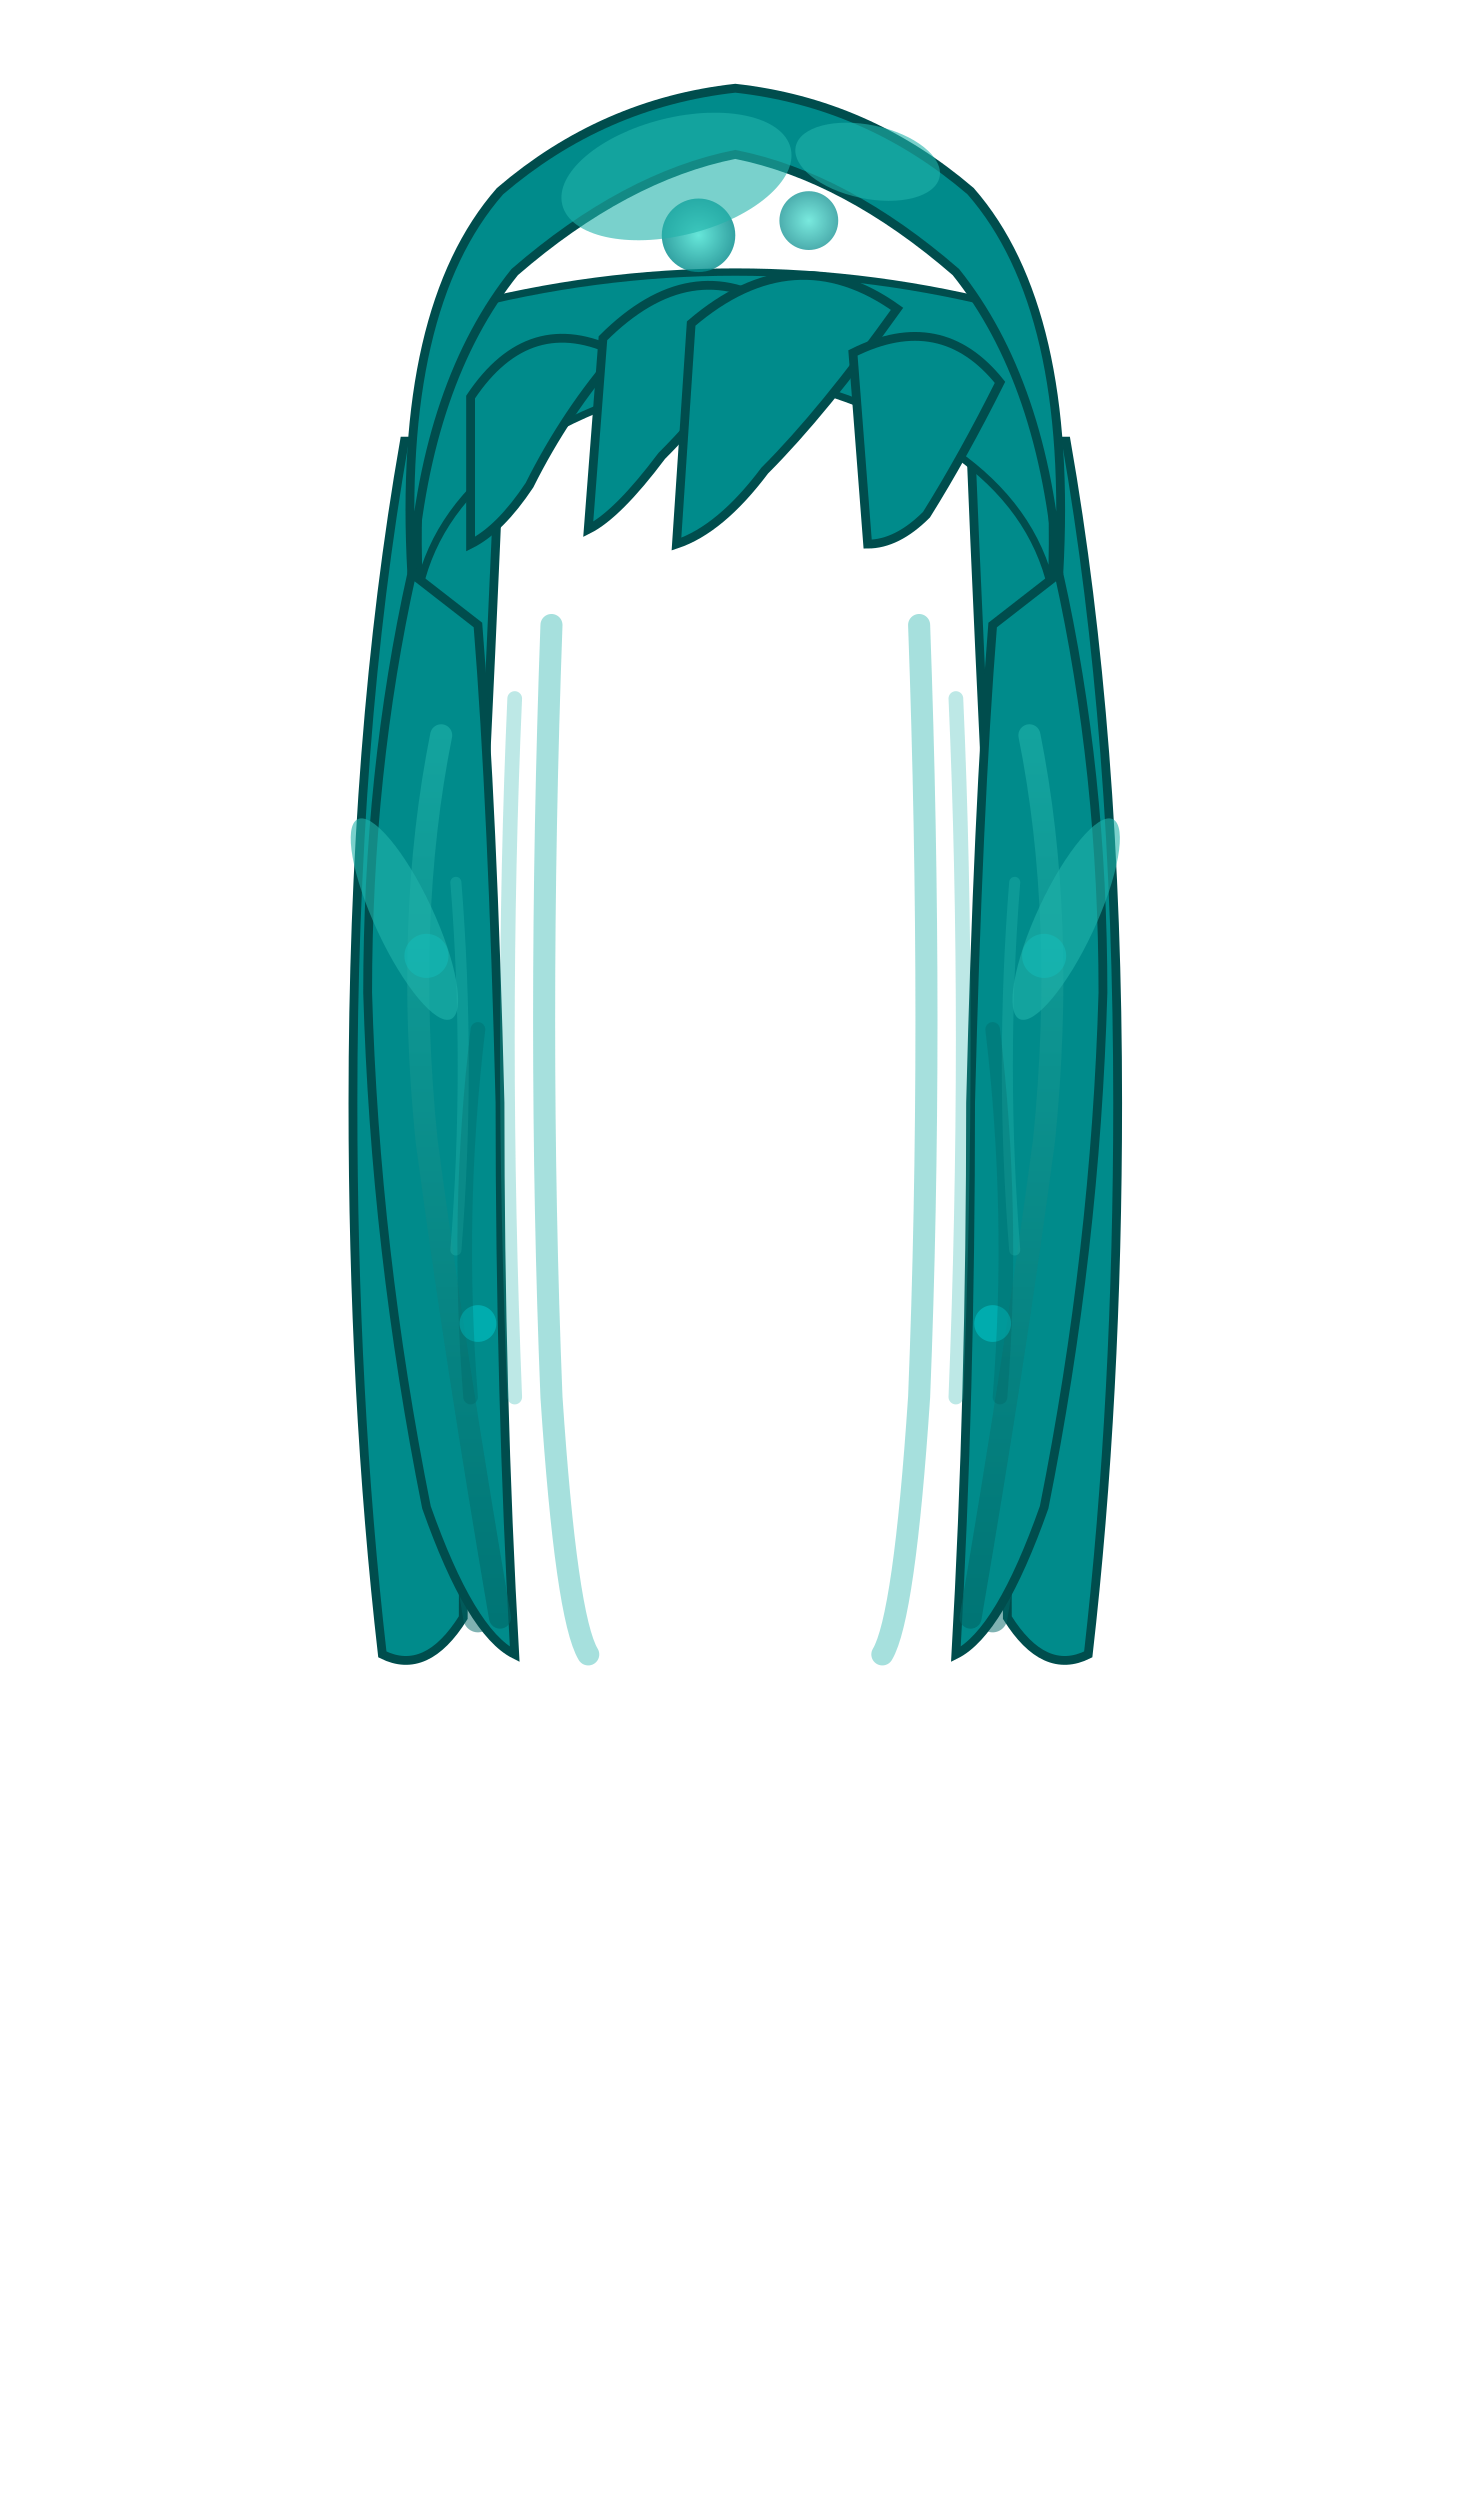
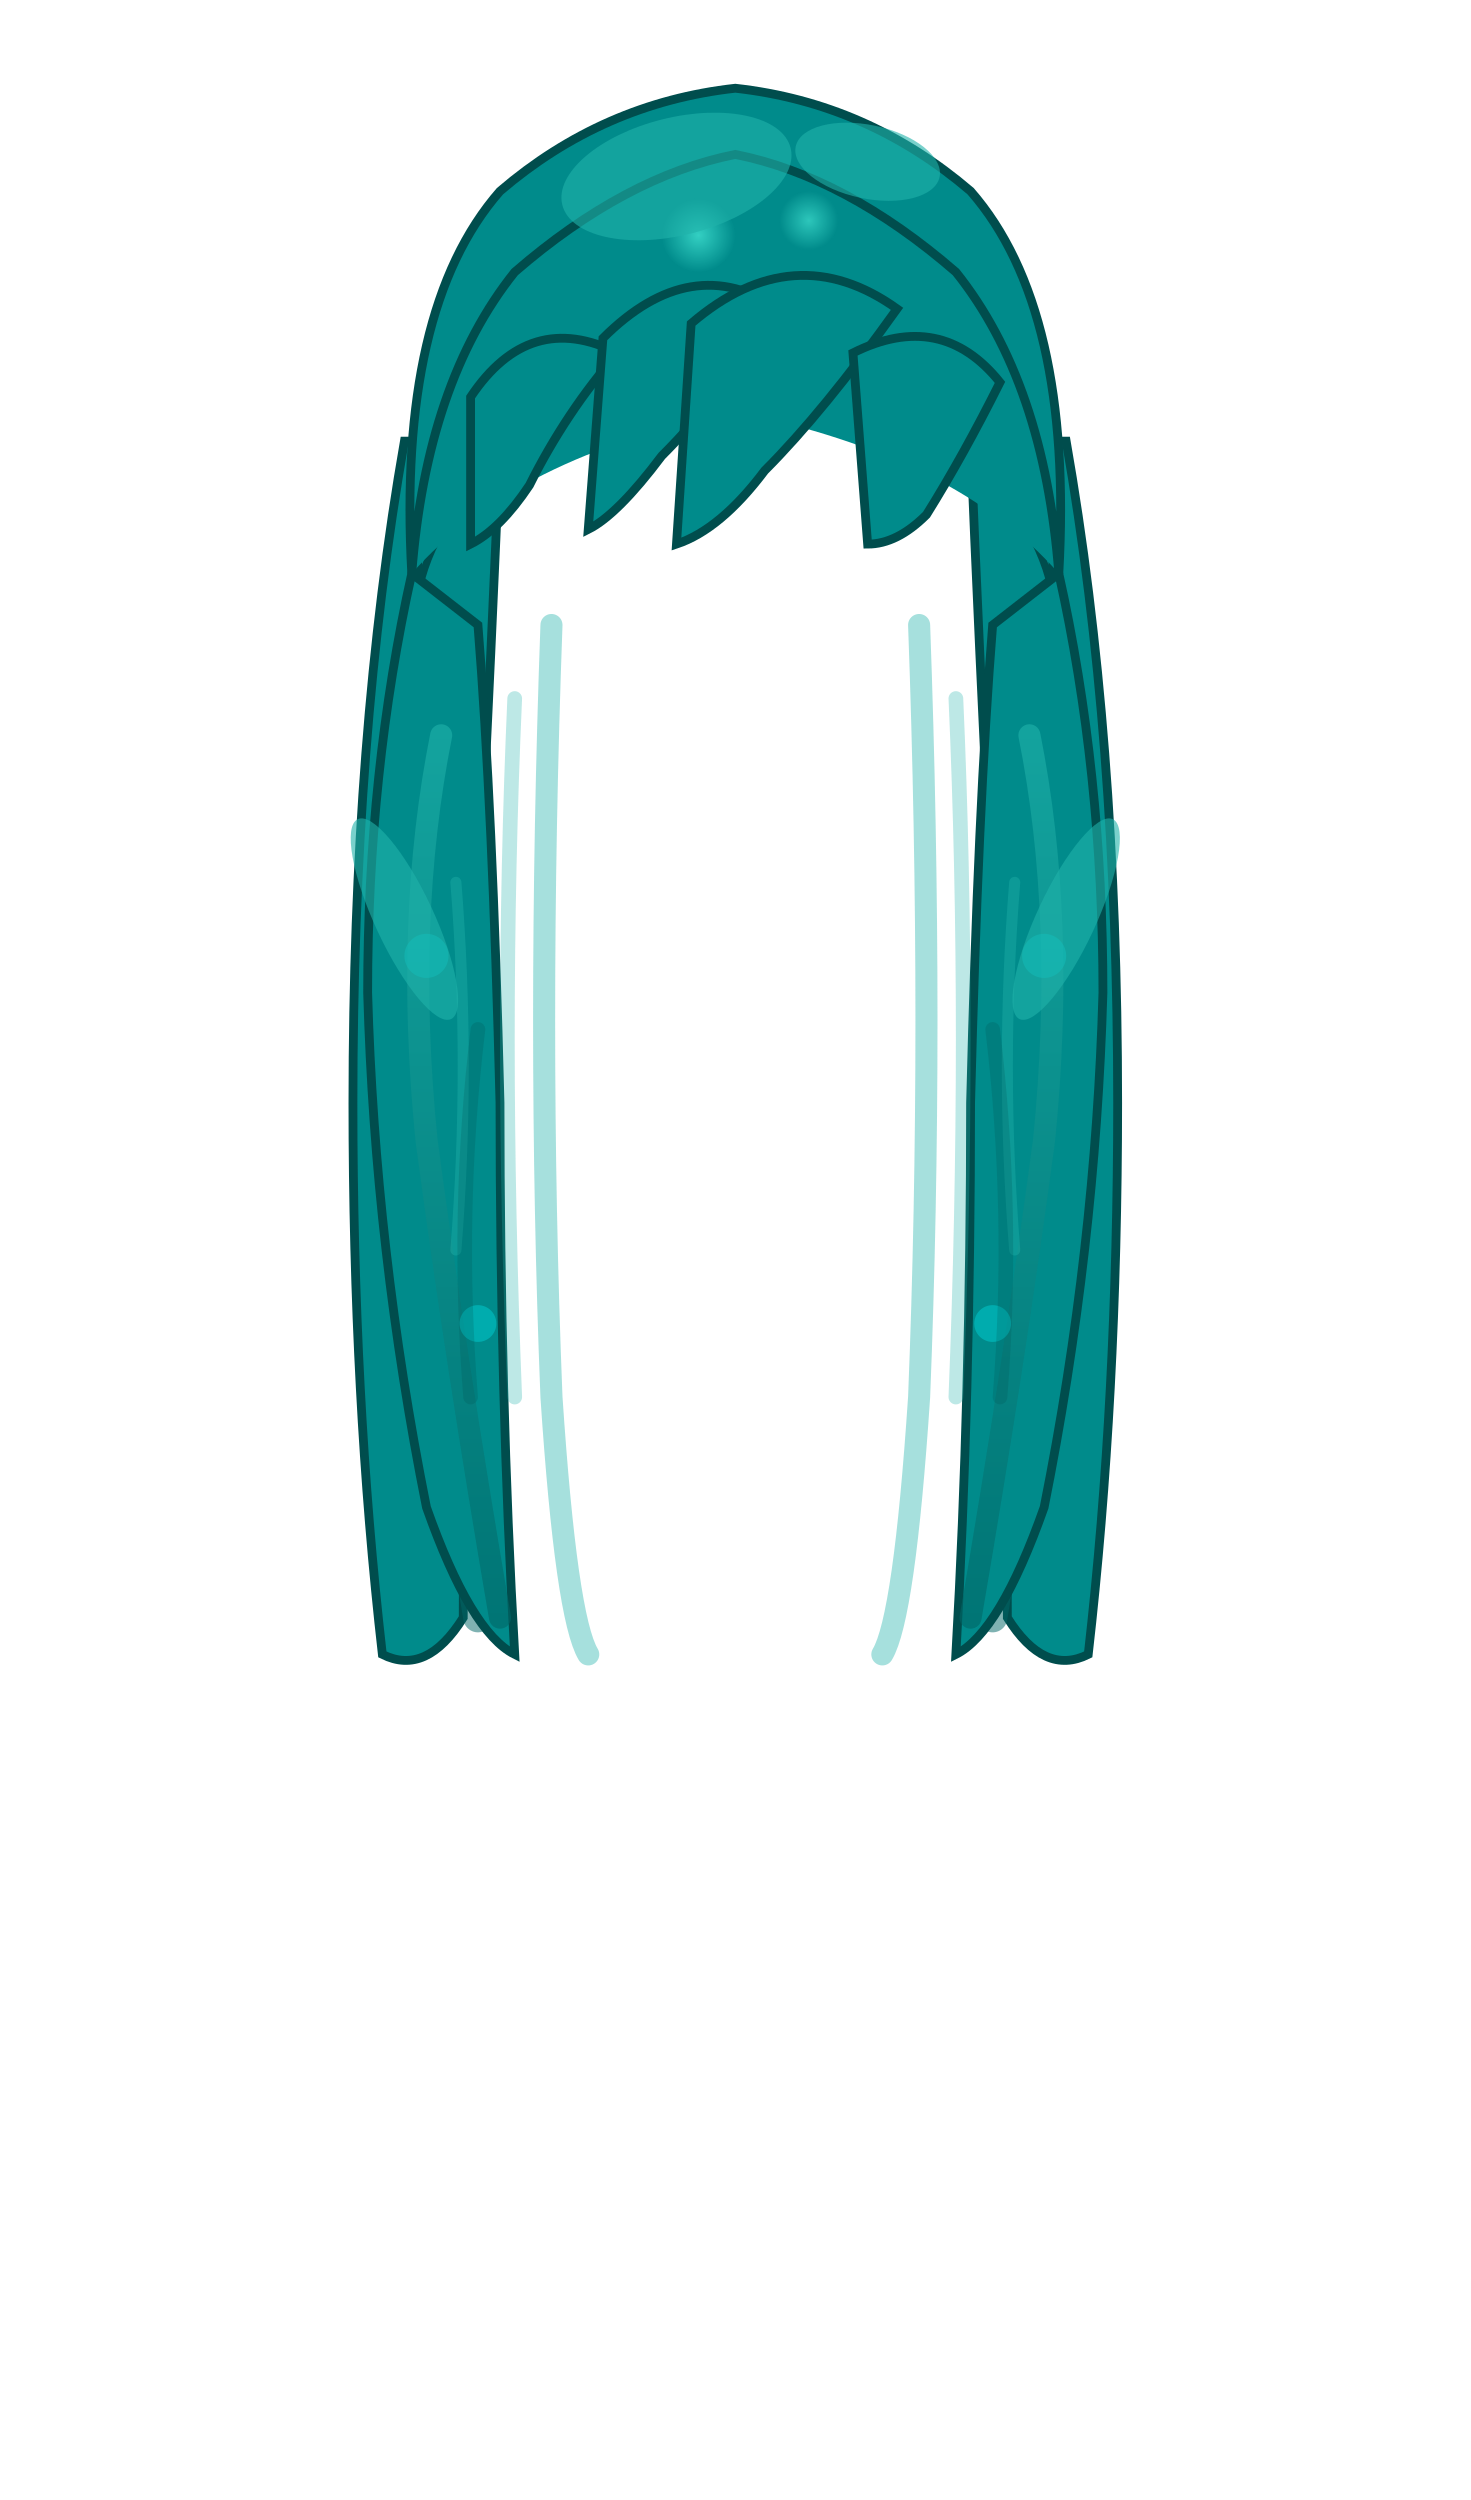
<svg xmlns="http://www.w3.org/2000/svg" viewBox="0 0 200 340">
  <defs>
    <linearGradient id="hmw-main" x1="0" y1="0" x2="1" y2="0">
      <stop offset="0%" stop-color="#004D4D" />
      <stop offset="25%" stop-color="#008B8B" />
      <stop offset="50%" stop-color="#20B2AA" />
      <stop offset="75%" stop-color="#008B8B" />
      <stop offset="100%" stop-color="#004D4D" />
    </linearGradient>
    <linearGradient id="hmw-wave" x1="0" y1="0" x2="0" y2="1">
      <stop offset="0%" stop-color="#20B2AA" />
      <stop offset="100%" stop-color="#006666" />
    </linearGradient>
    <radialGradient id="hmw-sparkle" cx="50%" cy="50%" r="50%">
      <stop offset="0%" stop-color="#40E0D0" />
      <stop offset="100%" stop-color="#008B8B" />
    </radialGradient>
  </defs>
  <style>
    .hmw-hair{fill:#008B8B;stroke:#004D4D;stroke-width:1.2}
    .hmw-hi{fill:#20B2AA;opacity:0.6}
    .hmw-accent{fill:#00CED1;opacity:0.5}
    .hmw-dark{fill:#004D4D;opacity:0.3}
  </style>
  <g id="back-layer">
    <path d="M55 60 Q48 100 48 150 Q48 190 52 225 Q58 228 63 220              Q63 175 65 125 Q67 85 68 60 Z" class="hmw-hair" />
    <path d="M145 60 Q152 100 152 150 Q152 190 148 225 Q142 228 137 220              Q137 175 135 125 Q133 85 132 60 Z" class="hmw-hair" />
    <path d="M62 42 Q100 32 138 42 Q144 55 143 80 Q138 58 100 50              Q62 58 57 80 Q56 55 62 42 Z" fill="#008B8B" stroke="#004D4D" stroke-width="1" />
    <path d="M58 100 Q56 130 58 160 Q60 190 65 220" stroke="url(#hmw-wave)" stroke-width="4" fill="none" opacity="0.5" stroke-linecap="round" />
    <path d="M142 100 Q144 130 142 160 Q140 190 135 220" stroke="url(#hmw-wave)" stroke-width="4" fill="none" opacity="0.5" stroke-linecap="round" />
    <path d="M75 85 Q73 140 75 190 Q77 220 80 225" stroke="#20B2AA" stroke-width="3" fill="none" opacity="0.4" stroke-linecap="round" />
    <path d="M125 85 Q127 140 125 190 Q123 220 120 225" stroke="#20B2AA" stroke-width="3" fill="none" opacity="0.4" stroke-linecap="round" />
  </g>
  <g id="clothing">
+     <path d="M56 78 Q54 42 68 26 Q82 14 100 12 Q118 14 132 26 Q146 42 144 78 Q130 62 100 56 Q70 62 56 78 Z" fill="#008B8B" stroke="none" />
    <path d="M56 78 Q54 42 68 26 Q82 14 100 12 Q118 14 132 26              Q146 42 144 78 Q142 52 130 37 Q115 24 100 21              Q85 24 70 37 Q58 52 56 78 Z" class="hmw-hair" />
    <path d="M56 78 Q50 105 50 135 Q51 170 58 205 Q64 222 70 225              Q68 190 68 150 Q67 110 65 85 Z" class="hmw-hair" />
    <path d="M144 78 Q150 105 150 135 Q149 170 142 205 Q136 222 130 225              Q132 190 132 150 Q133 110 135 85 Z" class="hmw-hair" />
    <path d="M64 54 Q72 42 84 48 Q77 56 72 66 Q68 72 64 74 Z" class="hmw-hair" />
    <path d="M82 46 Q94 34 106 42 Q98 54 90 62 Q84 70 80 72 Z" class="hmw-hair" />
    <path d="M94 44 Q108 32 122 42 Q112 56 104 64 Q98 72 92 74 Z" class="hmw-hair" />
    <path d="M116 48 Q128 42 136 52 Q131 62 126 70 Q122 74 118 74 Z" class="hmw-hair" />
    <path d="M60 100 Q55 125 58 155 Q62 185 68 220" stroke="url(#hmw-wave)" stroke-width="3" fill="none" opacity="0.6" stroke-linecap="round" />
    <path d="M140 100 Q145 125 142 155 Q138 185 132 220" stroke="url(#hmw-wave)" stroke-width="3" fill="none" opacity="0.6" stroke-linecap="round" />
    <path d="M70 95 Q68 140 70 190" stroke="#20B2AA" stroke-width="2" fill="none" opacity="0.3" stroke-linecap="round" />
    <path d="M130 95 Q132 140 130 190" stroke="#20B2AA" stroke-width="2" fill="none" opacity="0.3" stroke-linecap="round" />
    <path d="M62 120 Q64 145 62 170" stroke="#20B2AA" stroke-width="1.5" fill="none" opacity="0.4" stroke-linecap="round" />
    <path d="M138 120 Q136 145 138 170" stroke="#20B2AA" stroke-width="1.5" fill="none" opacity="0.4" stroke-linecap="round" />
    <circle cx="95" cy="32" r="5" fill="url(#hmw-sparkle)" opacity="0.8" />
    <circle cx="110" cy="30" r="4" fill="url(#hmw-sparkle)" opacity="0.7" />
    <circle cx="58" cy="130" r="3" class="hmw-accent" />
    <circle cx="142" cy="130" r="3" class="hmw-accent" />
    <circle cx="65" cy="180" r="2.5" class="hmw-accent" />
    <circle cx="135" cy="180" r="2.5" class="hmw-accent" />
    <ellipse cx="92" cy="24" rx="16" ry="8" class="hmw-hi" transform="rotate(-14 92 24)" />
    <ellipse cx="118" cy="22" rx="10" ry="5" class="hmw-hi" transform="rotate(12 118 22)" />
    <ellipse cx="55" cy="125" rx="4" ry="15" class="hmw-hi" transform="rotate(-25 55 125)" />
    <ellipse cx="145" cy="125" rx="4" ry="15" class="hmw-hi" transform="rotate(25 145 125)" />
    <path d="M65 140 Q62 165 64 190" stroke="#004D4D" stroke-width="2" fill="none" opacity="0.2" stroke-linecap="round" />
    <path d="M135 140 Q138 165 136 190" stroke="#004D4D" stroke-width="2" fill="none" opacity="0.2" stroke-linecap="round" />
  </g>
</svg>
